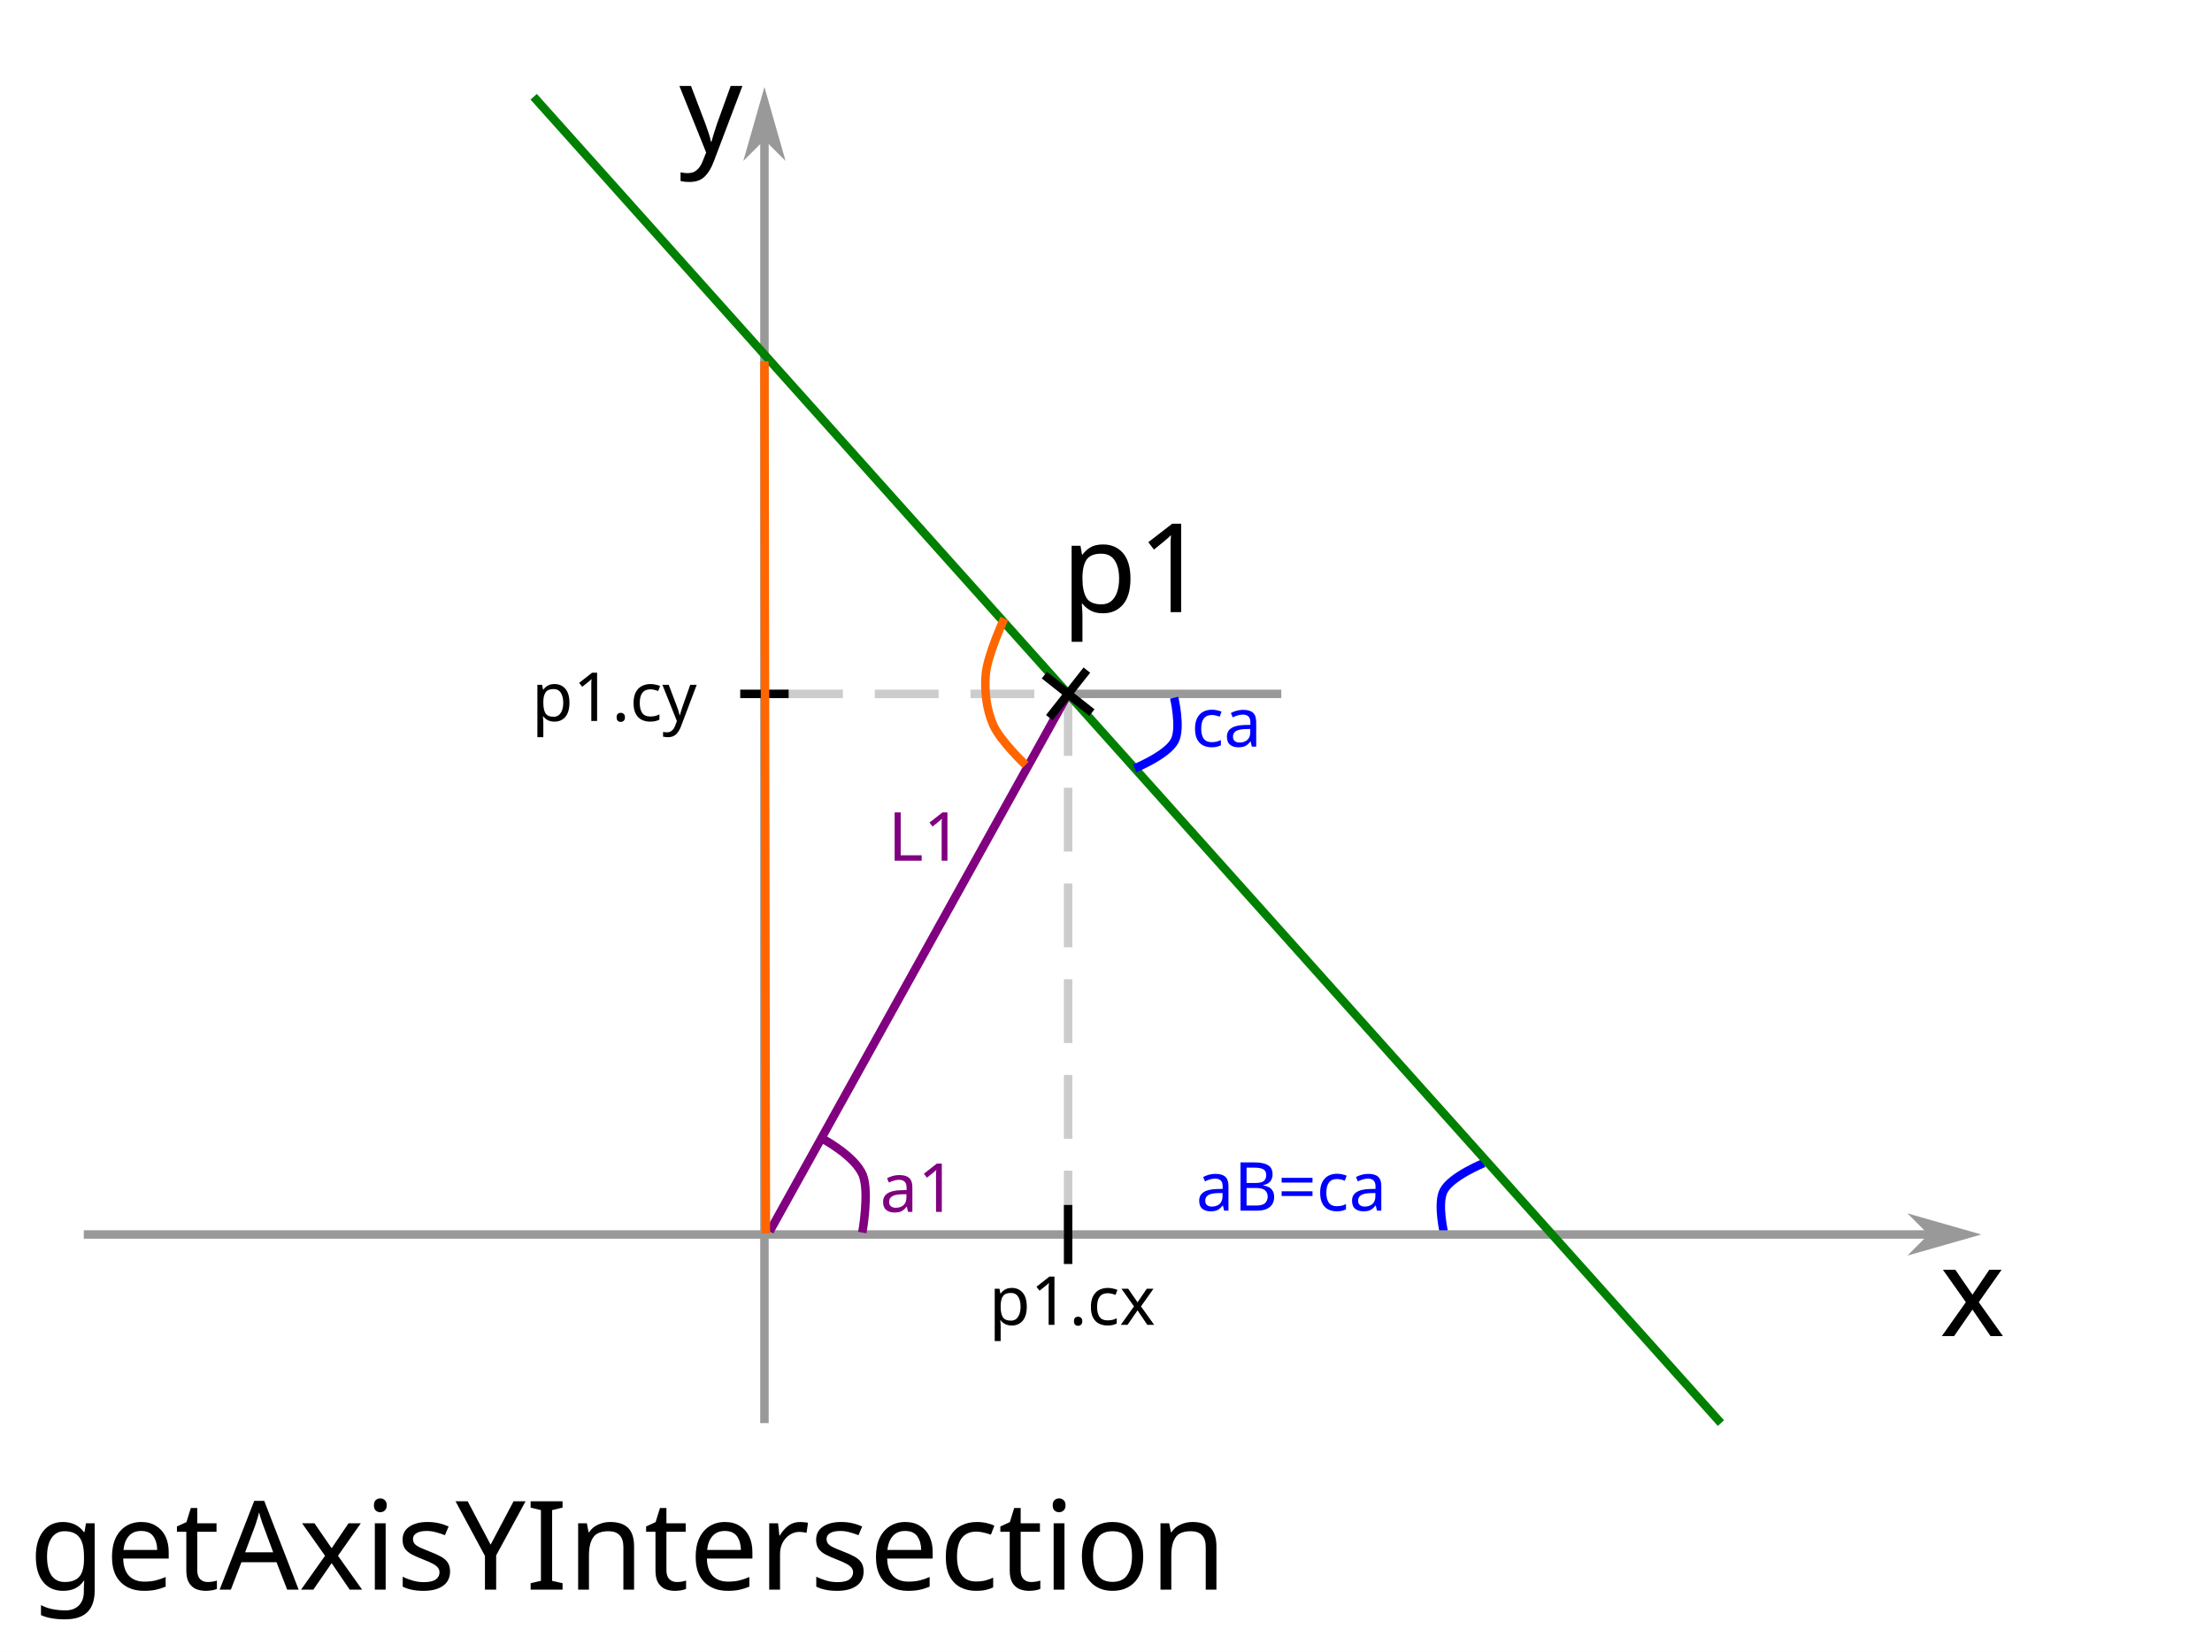
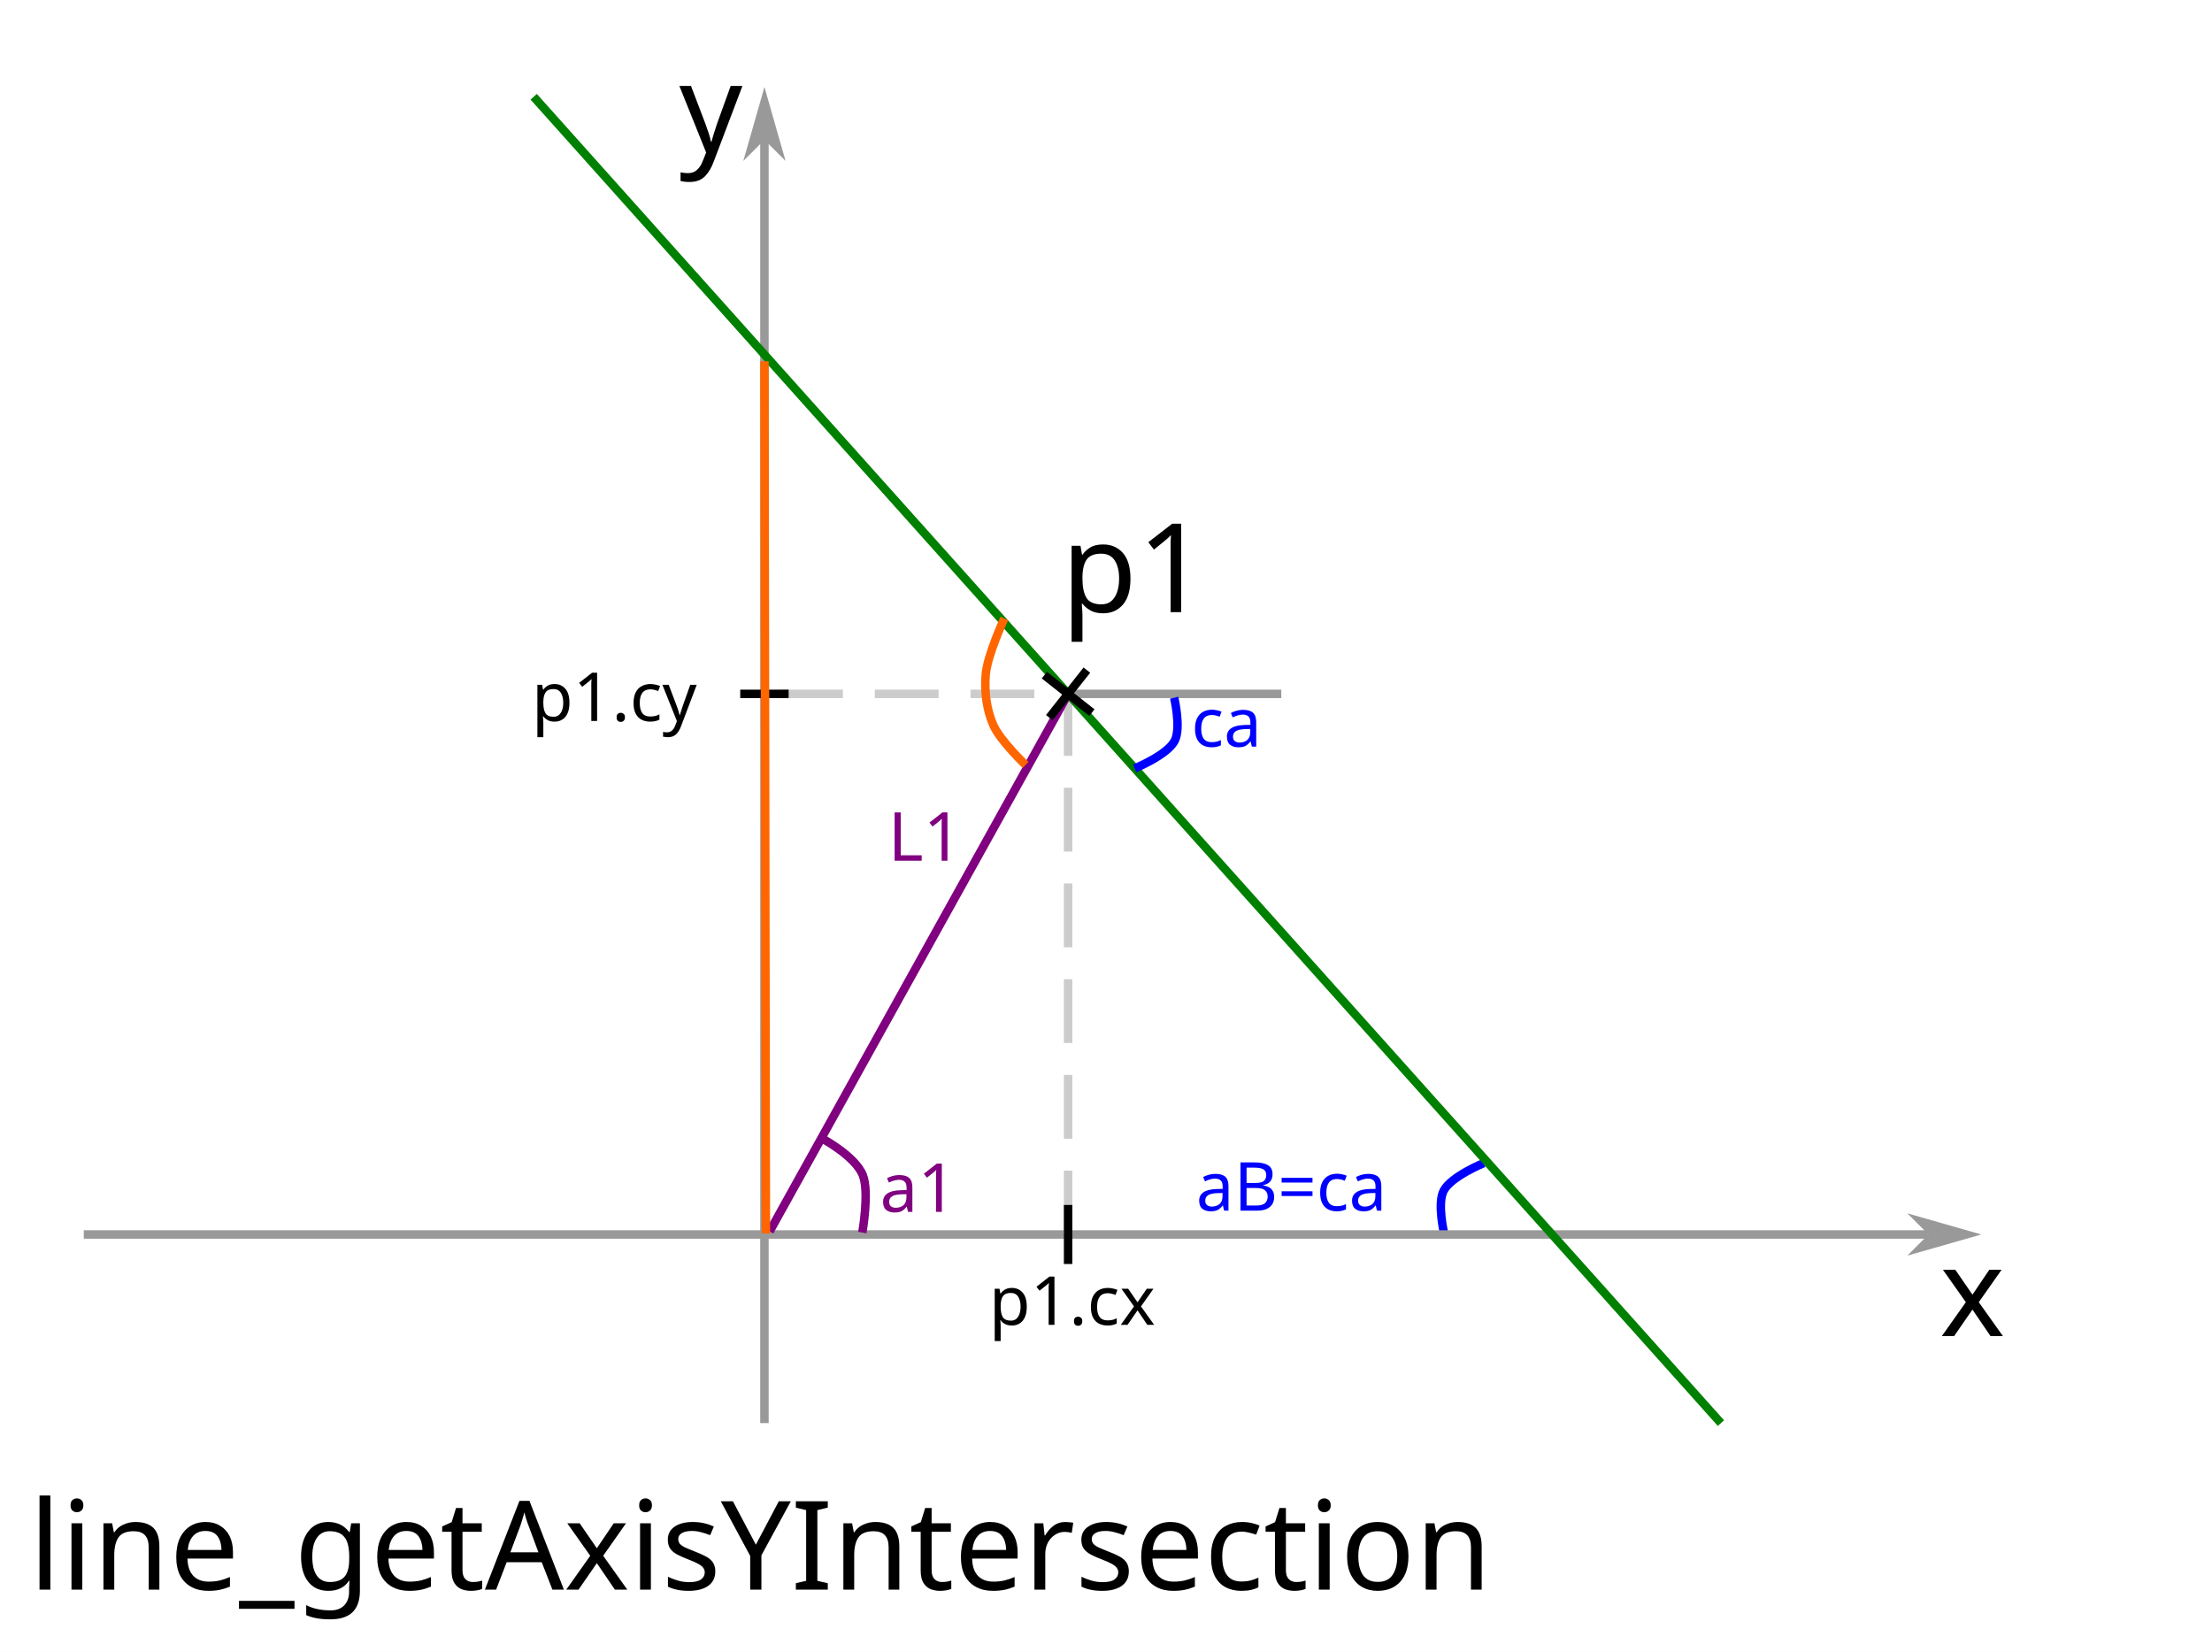
<svg xmlns="http://www.w3.org/2000/svg" width="262.014" height="195.652" viewBox="0 0 69.325 51.766">
  <defs>
    <path id="a" d="M309.291 1871.785h43.699v17.924h-43.699z" />
    <path id="d" d="M254.321 237.99h38.557v34.914h-38.557z" />
    <path id="e" d="M130.985 140.536h42.711v43.171h-42.711z" />
    <path id="f" d="M232.476 161.365h28.095v22.502h-28.095z" />
    <path id="g" d="M200.715 288.19h52.317v19.745h-52.317z" />
    <path id="h" d="M200.715 288.19h52.317v19.745h-52.317z" />
    <path id="i" d="M63.429 333.065H257.01v36.285H63.429z" />
    <path id="j" d="M309.291 1871.785h43.699v17.924h-43.699z" />
    <path id="k" d="M323.205 1880.807h59.832v18.928h-59.832z" />
    <path id="l" d="M346.238 1883.681h29.293v24.056h-29.293z" />
    <marker id="b" markerHeight="5" markerWidth="8.75" orient="auto-start-reverse" preserveAspectRatio="xMidYMid" refX="0" refY="0" style="overflow:visible" viewBox="0 0 8.75 5">
      <path d="m0 0 5-5-17.5 5L5 5Z" style="fill:context-stroke;fill-rule:evenodd;stroke:none" transform="scale(-.5)" />
    </marker>
    <marker id="c" markerHeight="5" markerWidth="8.75" orient="auto-start-reverse" preserveAspectRatio="xMidYMid" refX="0" refY="0" style="overflow:visible" viewBox="0 0 8.75 5">
      <path d="m0 0 5-5-17.5 5L5 5Z" style="fill:context-stroke;fill-rule:evenodd;stroke:none" transform="scale(-.5)" />
    </marker>
  </defs>
  <path d="M41.171 612.833h69.06v51.502h-69.06z" style="fill:#fff;stroke:#fff;stroke-width:.265;stroke-dasharray:none;stroke-dashoffset:0" transform="translate(-41.039 -612.7)" />
  <text xml:space="preserve" style="font-size:8px;line-height:1.25;font-family:sans-serif;white-space:pre;shape-inside:url(#a);display:inline;fill:#00f" transform="matrix(.26458 0 0 .26458 -44.348 -459.169)">
    <tspan x="309.291" y="1878.863">aB=ca</tspan>
  </text>
  <path d="M87.54 649.15s-1.023.415-1.257.867c-.207.4.017 1.349.017 1.349" style="fill:none;stroke:#00f;stroke-width:.265px;stroke-linecap:butt;stroke-linejoin:miter;stroke-opacity:1" transform="translate(-41.039 -612.7)" />
  <path d="M74.514 634.445h6.681" style="fill:none;stroke:#999;stroke-width:.265px;stroke-linecap:butt;stroke-linejoin:miter;stroke-opacity:1" transform="translate(-41.039 -612.7)" />
  <path d="M64.997 657.298v-40.216" style="fill:none;stroke:#999;stroke-width:.265px;stroke-linecap:butt;stroke-linejoin:miter;stroke-opacity:1;marker-end:url(#b)" transform="translate(-41.039 -612.7)" />
  <path d="M43.665 651.387h57.814" style="fill:none;stroke:#999;stroke-width:.265px;stroke-linecap:butt;stroke-linejoin:miter;stroke-opacity:1;marker-end:url(#c)" transform="translate(-41.039 -612.7)" />
  <text xml:space="preserve" style="font-size:14.667px;line-height:1.25;font-family:sans-serif;white-space:pre;shape-inside:url(#d);display:inline" transform="matrix(.26458 0 0 .26458 -6.5 -24.53)">
    <tspan x="254.32" y="250.967">x</tspan>
  </text>
  <text xml:space="preserve" style="font-size:14.667px;line-height:1.25;font-family:sans-serif;white-space:pre;shape-inside:url(#e);display:inline" transform="matrix(.26458 0 0 .26458 -13.368 -35.845)">
    <tspan x="130.984" y="153.514">y</tspan>
  </text>
  <path d="M74.514 651.387v-16.942h-9.517" style="fill:none;stroke:#ccc;stroke-width:.265;stroke-linecap:butt;stroke-linejoin:miter;stroke-dasharray:2,1;stroke-dashoffset:0;stroke-opacity:1" transform="translate(-41.039 -612.7)" />
  <text xml:space="preserve" style="font-size:14.667px;line-height:1.25;font-family:sans-serif;white-space:pre;shape-inside:url(#f);display:inline" transform="matrix(.26458 0 0 .26458 -28.254 -26.945)">
    <tspan x="232.477" y="174.342">p1</tspan>
  </text>
  <text xml:space="preserve" style="font-size:8px;line-height:1.25;font-family:sans-serif;white-space:pre;shape-inside:url(#g);display:inline" transform="matrix(.26458 0 0 .26458 -22.112 -36.602)">
    <tspan x="200.715" y="295.268">p1.cx</tspan>
  </text>
  <text xml:space="preserve" style="font-size:8px;line-height:1.25;font-family:sans-serif;white-space:pre;shape-inside:url(#h);display:inline" transform="matrix(.26458 0 0 .26458 -36.445 -55.527)">
    <tspan x="200.715" y="295.268">p1.cy</tspan>
  </text>
  <path d="M64.238 634.445h1.517M74.514 652.312v-1.85" style="fill:none;stroke:#000;stroke-width:.265px;stroke-linecap:butt;stroke-linejoin:miter;stroke-opacity:1" transform="translate(-41.039 -612.7)" />
  <text xml:space="preserve" style="font-size:14.667px;line-height:1.25;font-family:sans-serif;white-space:pre;shape-inside:url(#i);display:inline" transform="matrix(.26458 0 0 .26458 -15.874 -41.738)">
-     <tspan x="63.43" y="346.041">getAxisYIntersection</tspan>
+     <tspan x="63.43" y="346.041">line_getAxisYIntersection</tspan>
  </text>
  <path d="m74.514 634.445 20.46 22.853M57.765 615.732l16.75 18.713" style="fill:none;stroke:green;stroke-width:.265px;stroke-linecap:butt;stroke-linejoin:miter;stroke-opacity:1" transform="translate(-41.039 -612.7)" />
  <path d="M76.599 636.78s1.022-.414 1.256-.866c.207-.4-.017-1.349-.017-1.349" style="fill:none;stroke:#00f;stroke-width:.265px;stroke-linecap:butt;stroke-linejoin:miter;stroke-opacity:1" transform="translate(-41.039 -612.7)" />
  <text xml:space="preserve" style="font-size:8px;line-height:1.25;font-family:sans-serif;white-space:pre;shape-inside:url(#j);display:inline;fill:#00f" transform="matrix(.26458 0 0 .26458 -44.495 -473.711)">
    <tspan x="309.291" y="1878.863">ca</tspan>
  </text>
  <path d="m74.514 634.445-9.355 16.847" style="fill:purple;stroke:purple;stroke-width:.265px;stroke-linecap:butt;stroke-linejoin:miter;stroke-opacity:1" transform="translate(-41.039 -612.7)" />
  <path d="M66.8 648.377s1.042.551 1.28 1.153c.211.532-.016 1.797-.016 1.797" style="fill:none;stroke:purple;stroke-width:.265px;stroke-linecap:butt;stroke-linejoin:miter;stroke-opacity:1" transform="translate(-41.039 -612.7)" />
  <path d="m73.926 635.19 1.176-1.49M73.77 633.857l1.489 1.176" style="fill:none;stroke:#000;stroke-width:.265px;stroke-linecap:butt;stroke-linejoin:miter;stroke-opacity:1" transform="translate(-41.039 -612.7)" />
  <text xml:space="preserve" style="font-size:8px;line-height:1.25;font-family:sans-serif;white-space:pre;shape-inside:url(#k);display:inline;fill:purple" transform="matrix(.26458 0 0 .26458 -57.936 -461.518)">
    <tspan x="323.205" y="1887.885">a1</tspan>
  </text>
  <text xml:space="preserve" style="font-size:8px;line-height:1.25;font-family:sans-serif;white-space:pre;shape-inside:url(#l);display:inline;fill:purple" transform="matrix(.26458 0 0 .26458 -63.776 -473.284)">
    <tspan x="346.238" y="1890.76">L1</tspan>
  </text>
  <path d="m64.997 624.022.046 27.334M72.515 632.081s-.53 1.141-.583 1.755c-.045.535.024 1.101.24 1.592.216.488 1.009 1.244 1.009 1.244" style="fill:none;stroke:#f60;stroke-width:.265px;stroke-linecap:butt;stroke-linejoin:miter;stroke-opacity:1" transform="translate(-41.039 -612.7)" />
</svg>
